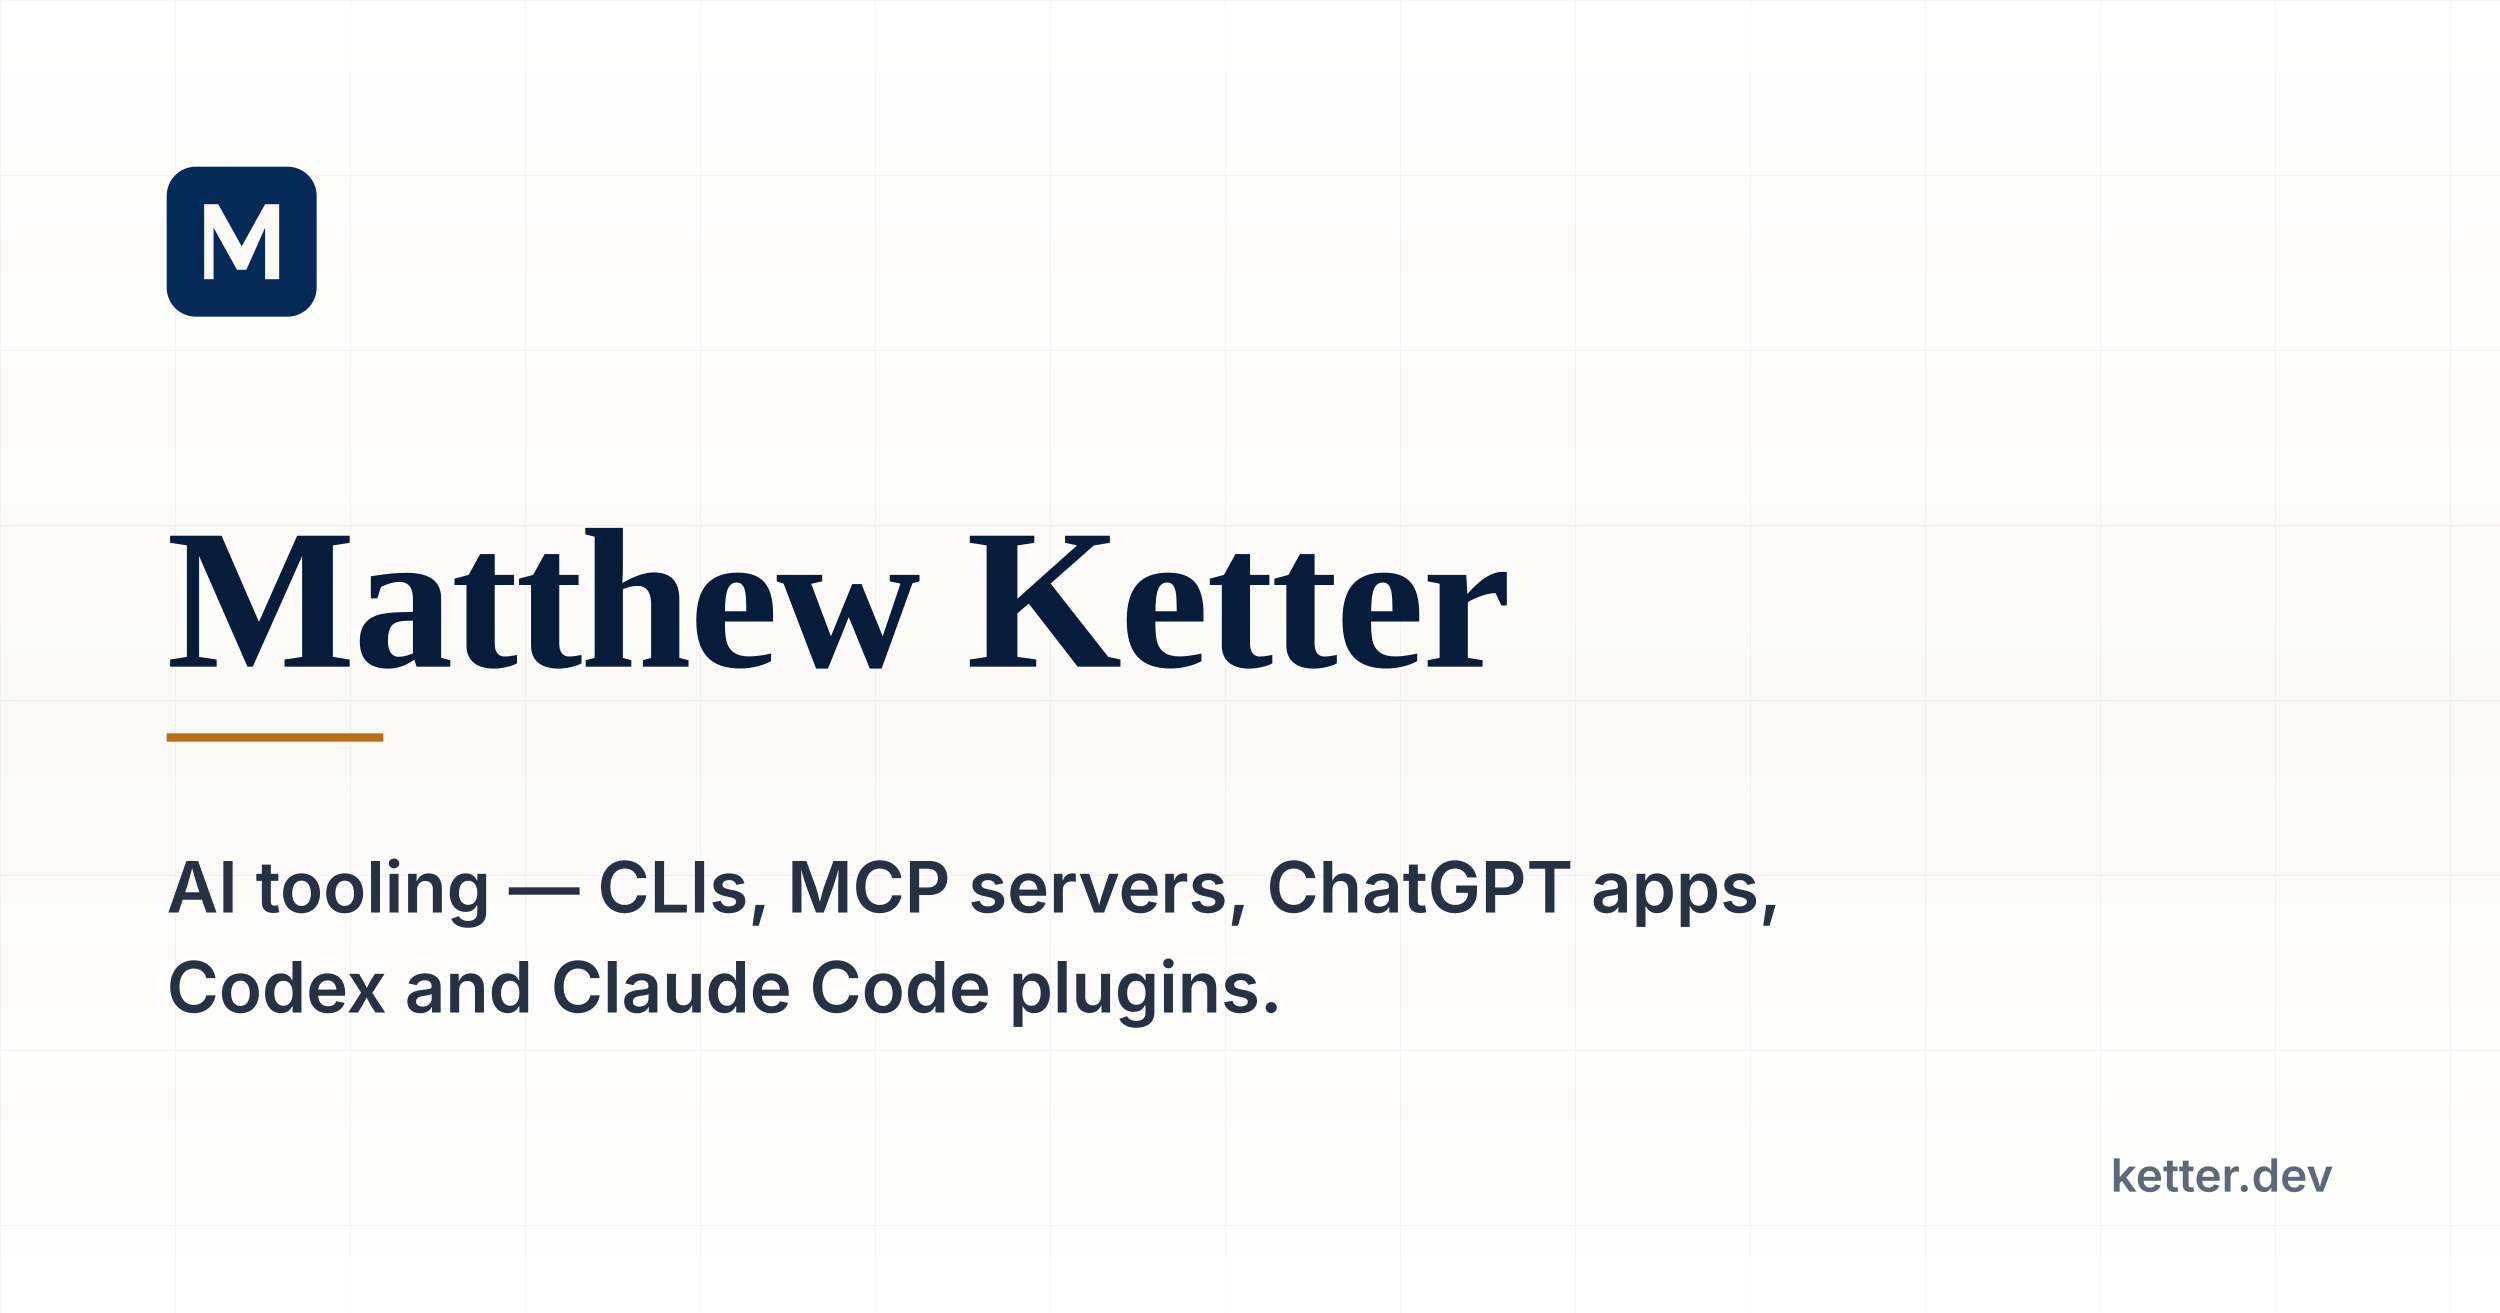
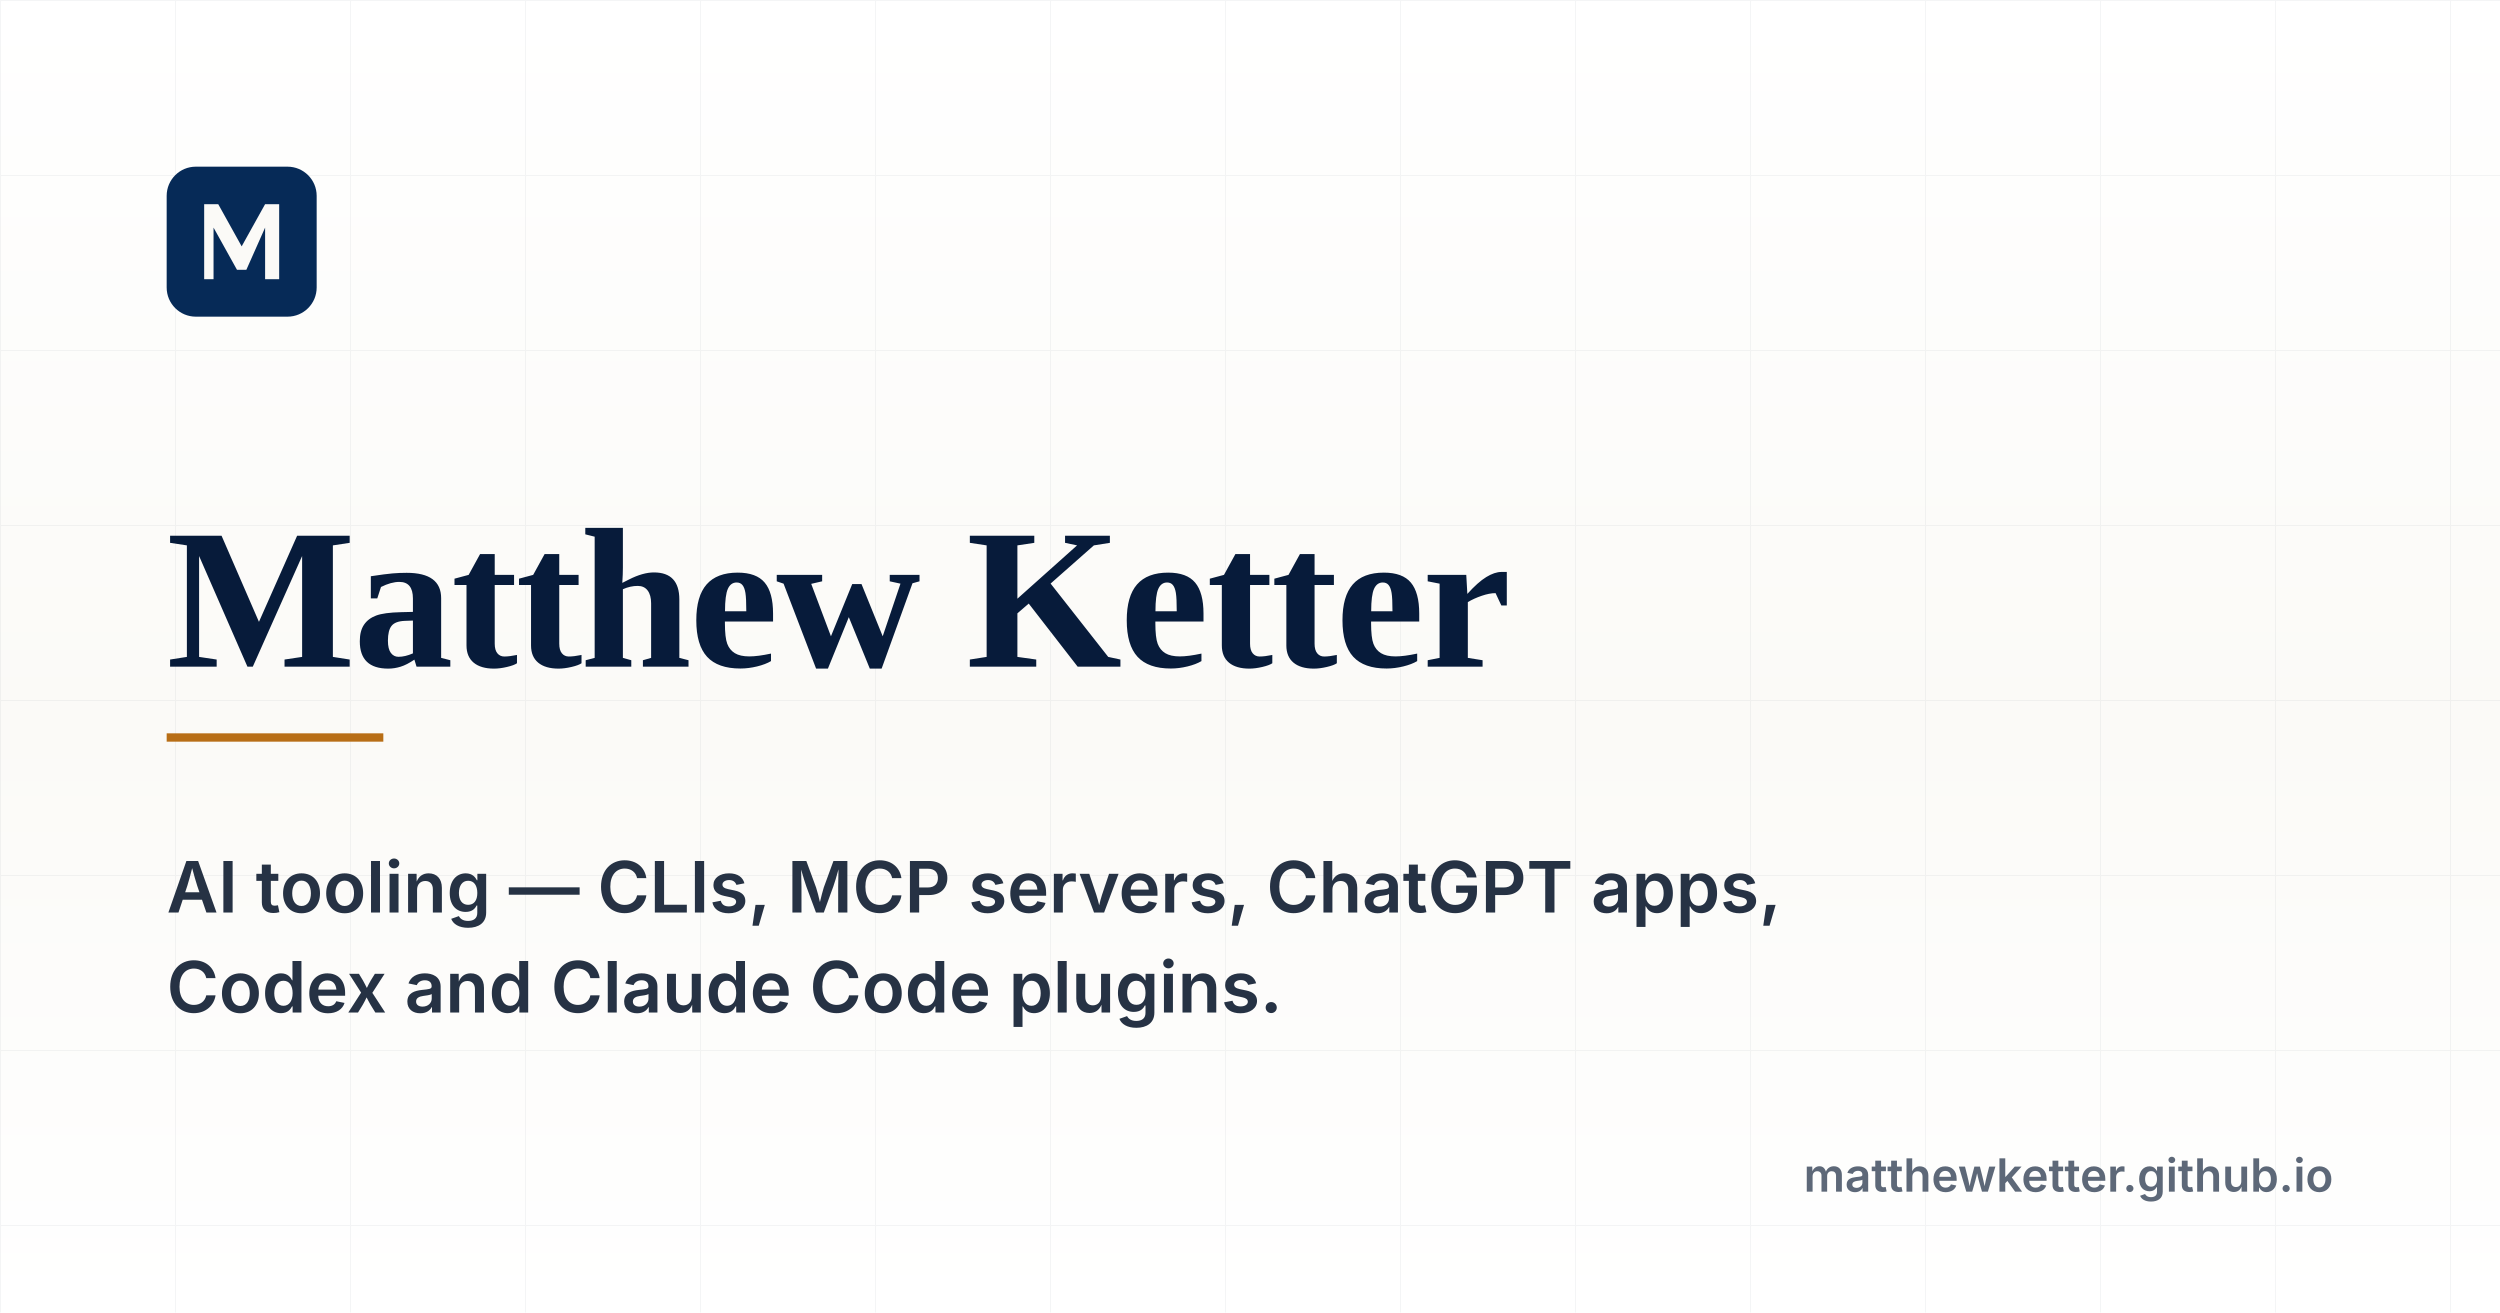
<svg xmlns="http://www.w3.org/2000/svg" viewBox="0 0 1200 630" width="1200" height="630">
  <defs>
    <pattern id="grid" x="0" y="0" width="84" height="84" patternUnits="userSpaceOnUse">
      <path d="M 84 0 L 0 0 0 84" fill="none" stroke="#071b3a" stroke-width="1" stroke-opacity="0.045" />
    </pattern>
    <linearGradient id="paper" x1="0" y1="0" x2="0" y2="1">
      <stop offset="0%" stop-color="#ffffff" />
      <stop offset="55%" stop-color="#fbfaf7" />
      <stop offset="100%" stop-color="#ffffff" />
    </linearGradient>
  </defs>
  <rect width="1200" height="630" fill="url(#paper)" />
  <rect width="1200" height="630" fill="url(#grid)" />
  <g transform="translate(80, 80)">
    <rect width="72" height="72" rx="14" fill="#062a57" />
    <svg x="0" y="0" width="72" height="72" viewBox="0 0 64 64">
      <path d="M16 48V16h6l10 18 10-18h6v32h-6V26L34 44h-4L20 26v22z" fill="#fbfaf7" />
    </svg>
  </g>
  <text x="80" y="320" font-family="Georgia, 'Times New Roman', serif" font-size="96" font-weight="700" fill="#071b3a" letter-spacing="-1">Matthew Ketter</text>
  <rect x="80" y="352" width="104" height="4" fill="#b86e16" />
  <text x="80" y="438" font-family="-apple-system, BlinkMacSystemFont, 'Segoe UI', system-ui, Inter, sans-serif" font-size="34" font-weight="600" fill="#263244">AI tooling — CLIs, MCP servers, ChatGPT apps,</text>
  <text x="80" y="486" font-family="-apple-system, BlinkMacSystemFont, 'Segoe UI', system-ui, Inter, sans-serif" font-size="34" font-weight="600" fill="#263244">Codex and Claude Code plugins.</text>
-   <text x="1120" y="572" text-anchor="end" font-family="-apple-system, BlinkMacSystemFont, 'Segoe UI', system-ui, Inter, sans-serif" font-size="22" font-weight="600" fill="#5d6878">ketter.dev</text>
+   <text x="1120" y="572" text-anchor="end" font-family="-apple-system, BlinkMacSystemFont, 'Segoe UI', system-ui, Inter, sans-serif" font-size="22" font-weight="600" fill="#5d6878">matthewketter.github.io</text>
</svg>
